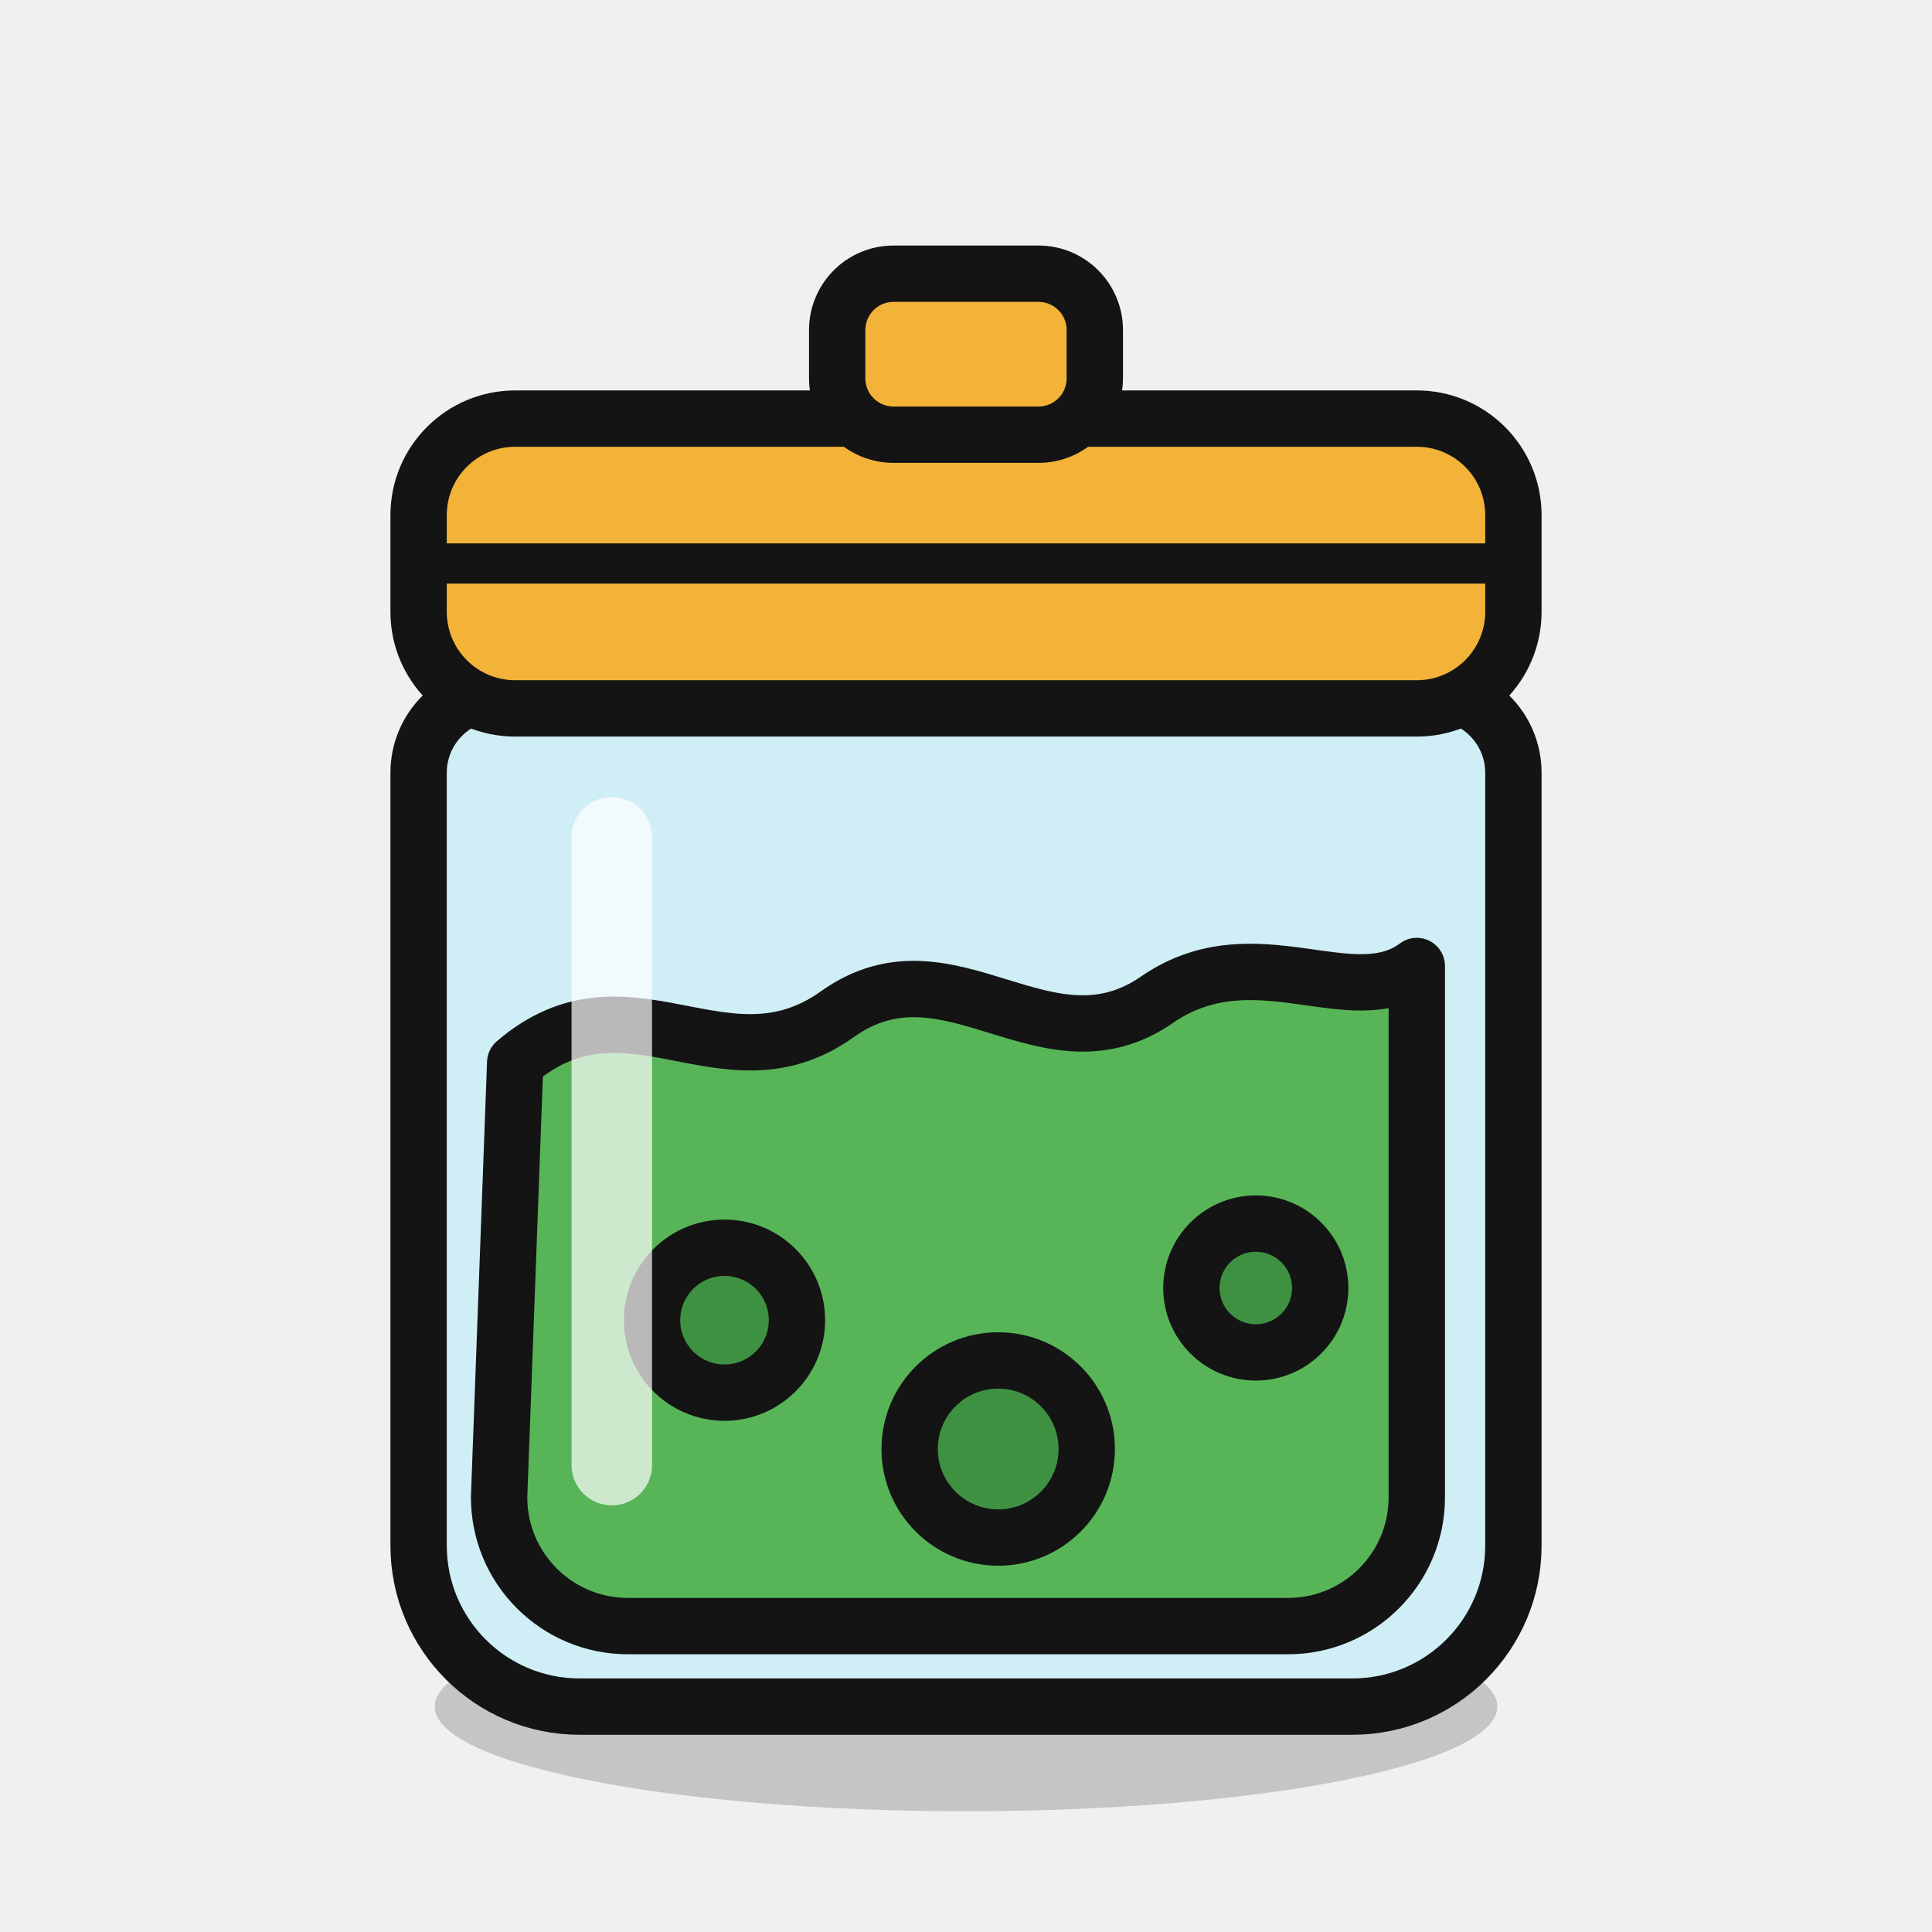
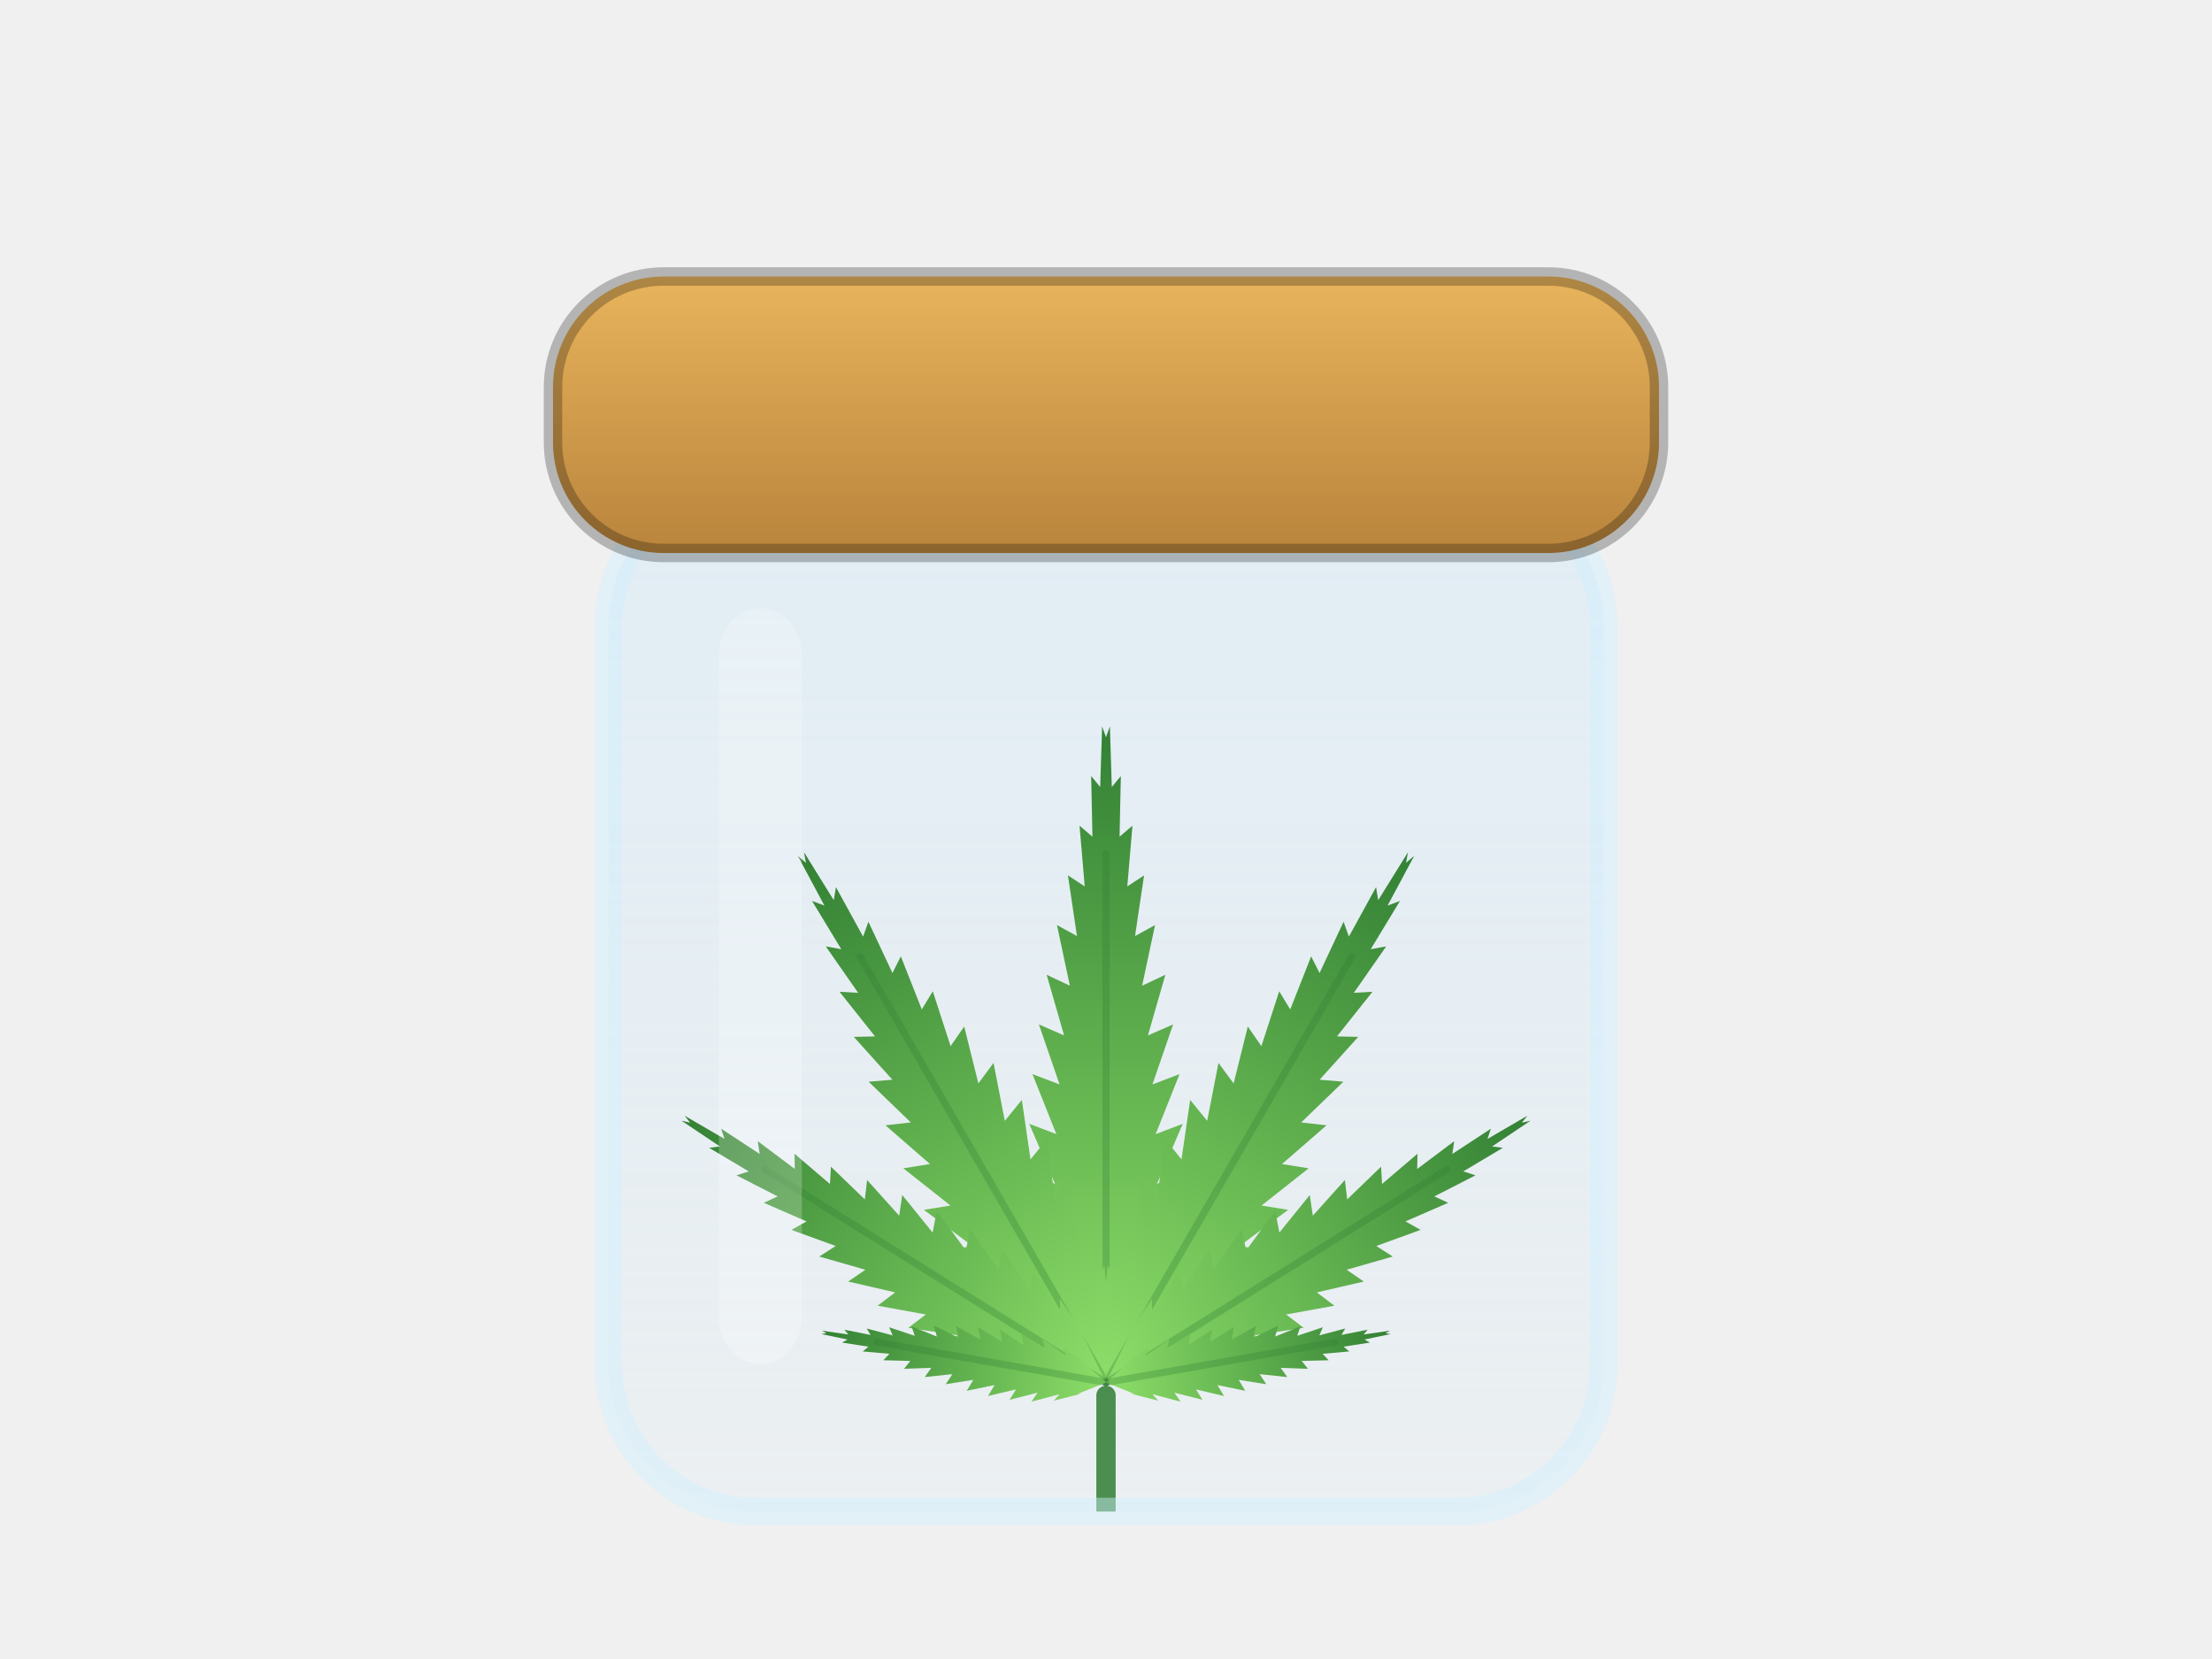
- <svg xmlns="http://www.w3.org/2000/svg" viewBox="0 0 240 240" width="240" height="240" role="img" aria-label="Bocal en verre rempli de fleurs">
-   <g stroke="#141414" stroke-width="7" stroke-linejoin="round" stroke-linecap="round">
-     <ellipse cx="120" cy="212" rx="66" ry="13" fill="#000" opacity=".18" stroke="none" />
-     <path d="M62,86 h116 a10,10 0 0 1 10,10 v96 a20,20 0 0 1 -20,20 H72 a20,20 0 0 1 -20,-20 V96 a10,10 0 0 1 10,-10 Z" fill="#cfeef6" />
-     <path d="M64,132 c14,-12 26,4 40,-6 c14,-10 26,8 40,-2 c12,-8 24,2 32,-4 v66 a16,16 0 0 1 -16,16 H78 a16,16 0 0 1 -16,-16 Z" fill="#57b558" />
-     <circle cx="90" cy="164" r="9" fill="#3f9142" />
-     <circle cx="124" cy="180" r="11" fill="#3f9142" />
-     <circle cx="156" cy="160" r="8" fill="#3f9142" />
-     <rect x="52" y="52" width="136" height="36" rx="12" fill="#f2b338" />
-     <path d="M52,70 h136" stroke-width="5" />
-     <rect x="104" y="34" width="32" height="20" rx="7" fill="#f2b338" />
+ <svg xmlns="http://www.w3.org/2000/svg" viewBox="0 0 240 180" width="240" height="180" role="img" aria-label="Bocal de fleurs">
+   <defs>
+     <linearGradient id="jarleaf-grad" x1="0" y1="1" x2="0" y2="0">
+       <stop offset="0" stop-color="#8FE06A" />
+       <stop offset="1" stop-color="#2F7D32" />
+     </linearGradient>
+     <linearGradient id="jar-glass" x1="0" y1="1" x2="0" y2="0">
+       <stop offset="0" stop-color="rgba(190,230,255,.10)" />
+       <stop offset="1" stop-color="rgba(190,230,255,.30)" />
+     </linearGradient>
+     <linearGradient id="jar-lid" x1="0" y1="1" x2="0" y2="0">
+       <stop offset="0" stop-color="#B9843C" />
+       <stop offset="1" stop-color="#E8B45C" />
+     </linearGradient>
+     <clipPath id="jar-clip">
+       <rect x="66" y="52" width="108" height="112" rx="16" />
+     </clipPath>
+   </defs>
+   <g>
+     <rect x="66" y="52" width="108" height="112" rx="16" fill="url(#jar-glass)" />
+     <g clip-path="url(#jar-clip)">
+       <g transform="translate(120 150) scale(.7)">
+         <g>
+           <g transform="rotate(0) scale(1)">
+             <path d="M0,2 L0.0,0.0 L-5.8,-9.3 L-5.3,-7.7 L-9.5,-17.0 L-6.9,-15.4 L-11.2,-24.7 L-7.7,-23.1 L-11.9,-32.4 L-7.9,-30.8 L-11.9,-40.1 L-7.7,-38.5 L-11.4,-47.8 L-7.2,-46.2 L-10.4,-55.5 L-6.5,-53.8 L-9.2,-63.2 L-5.6,-61.5 L-7.6,-70.9 L-4.5,-69.2 L-5.9,-78.6 L-3.3,-76.9 L-4.1,-86.3 L-2.1,-84.6 L-2.3,-94.0 L-0.9,-92.3 L-0.6,-101.7 L0.0,-100.0 L0,-106.0 L0.0,-100.0 L0.6,-101.7 L0.9,-92.3 L2.3,-94.0 L2.1,-84.6 L4.1,-86.3 L3.3,-76.9 L5.9,-78.6 L4.5,-69.2 L7.6,-70.9 L5.6,-61.5 L9.2,-63.2 L6.5,-53.8 L10.4,-55.5 L7.2,-46.2 L11.4,-47.8 L7.7,-38.5 L11.9,-40.1 L7.9,-30.8 L11.9,-32.4 L7.7,-23.1 L11.2,-24.7 L6.9,-15.4 L9.5,-17.0 L5.3,-7.7 L5.8,-9.3 L0.0,0.0 Z" fill="url(#jarleaf-grad)" />
+             <path d="M0,0 L0,-82" stroke="#2F7D32" stroke-width="1.10" stroke-linecap="round" opacity=".3" fill="none" />
+           </g>
+           <g transform="rotate(30) scale(0.93)">
+             <path d="M0,2 L0.0,0.0 L-5.8,-9.3 L-5.3,-7.7 L-9.5,-17.0 L-6.9,-15.4 L-11.2,-24.7 L-7.7,-23.1 L-11.9,-32.4 L-7.9,-30.8 L-11.9,-40.1 L-7.7,-38.5 L-11.4,-47.8 L-7.2,-46.2 L-10.4,-55.5 L-6.5,-53.8 L-9.2,-63.2 L-5.6,-61.5 L-7.6,-70.9 L-4.5,-69.2 L-5.9,-78.6 L-3.3,-76.9 L-4.1,-86.3 L-2.1,-84.6 L-2.3,-94.0 L-0.9,-92.3 L-0.6,-101.7 L0.0,-100.0 L0,-106.0 L0.0,-100.0 L0.6,-101.7 L0.9,-92.3 L2.3,-94.0 L2.1,-84.6 L4.1,-86.3 L3.3,-76.9 L5.9,-78.6 L4.5,-69.2 L7.6,-70.9 L5.6,-61.5 L9.2,-63.2 L6.5,-53.8 L10.4,-55.5 L7.2,-46.2 L11.4,-47.8 L7.7,-38.5 L11.9,-40.1 L7.9,-30.8 L11.9,-32.4 L7.7,-23.1 L11.2,-24.7 L6.9,-15.4 L9.5,-17.0 L5.3,-7.7 L5.8,-9.3 L0.0,0.0 Z" fill="url(#jarleaf-grad)" />
+             <path d="M0,0 L0,-82" stroke="#2F7D32" stroke-width="1.18" stroke-linecap="round" opacity=".3" fill="none" />
+           </g>
+           <g transform="rotate(-30) scale(0.93)">
+             <path d="M0,2 L0.0,0.0 L-5.8,-9.3 L-5.3,-7.7 L-9.5,-17.0 L-6.9,-15.4 L-11.2,-24.7 L-7.7,-23.1 L-11.9,-32.4 L-7.9,-30.8 L-11.9,-40.1 L-7.7,-38.5 L-11.4,-47.8 L-7.2,-46.2 L-10.4,-55.5 L-6.5,-53.8 L-9.2,-63.2 L-5.6,-61.5 L-7.6,-70.9 L-4.5,-69.2 L-5.9,-78.6 L-3.3,-76.9 L-4.1,-86.3 L-2.1,-84.6 L-2.3,-94.0 L-0.9,-92.3 L-0.6,-101.7 L0.0,-100.0 L0,-106.0 L0.0,-100.0 L0.6,-101.7 L0.9,-92.3 L2.3,-94.0 L2.1,-84.6 L4.1,-86.3 L3.3,-76.9 L5.9,-78.6 L4.5,-69.2 L7.6,-70.9 L5.6,-61.5 L9.2,-63.2 L6.5,-53.8 L10.4,-55.5 L7.2,-46.2 L11.4,-47.8 L7.7,-38.5 L11.9,-40.1 L7.9,-30.8 L11.9,-32.4 L7.7,-23.1 L11.2,-24.7 L6.9,-15.4 L9.5,-17.0 L5.3,-7.7 L5.8,-9.3 L0.0,0.0 Z" fill="url(#jarleaf-grad)" />
+             <path d="M0,0 L0,-82" stroke="#2F7D32" stroke-width="1.18" stroke-linecap="round" opacity=".3" fill="none" />
+           </g>
+           <g transform="rotate(58) scale(0.76)">
+             <path d="M0,2 L0.0,0.0 L-5.8,-9.3 L-5.3,-7.7 L-9.5,-17.0 L-6.9,-15.4 L-11.2,-24.7 L-7.7,-23.1 L-11.9,-32.4 L-7.9,-30.8 L-11.9,-40.1 L-7.7,-38.5 L-11.4,-47.8 L-7.2,-46.2 L-10.4,-55.5 L-6.5,-53.8 L-9.2,-63.2 L-5.6,-61.5 L-7.6,-70.9 L-4.5,-69.2 L-5.9,-78.6 L-3.3,-76.9 L-4.1,-86.3 L-2.1,-84.6 L-2.3,-94.0 L-0.9,-92.3 L-0.6,-101.7 L0.0,-100.0 L0,-106.0 L0.0,-100.0 L0.6,-101.7 L0.9,-92.3 L2.3,-94.0 L2.1,-84.6 L4.1,-86.3 L3.3,-76.9 L5.9,-78.6 L4.5,-69.2 L7.6,-70.9 L5.6,-61.5 L9.2,-63.2 L6.5,-53.8 L10.4,-55.5 L7.2,-46.2 L11.4,-47.8 L7.7,-38.5 L11.9,-40.1 L7.9,-30.8 L11.9,-32.4 L7.7,-23.1 L11.2,-24.7 L6.9,-15.4 L9.5,-17.0 L5.3,-7.7 L5.8,-9.3 L0.0,0.0 Z" fill="url(#jarleaf-grad)" />
+             <path d="M0,0 L0,-82" stroke="#2F7D32" stroke-width="1.45" stroke-linecap="round" opacity=".3" fill="none" />
+           </g>
+           <g transform="rotate(-58) scale(0.76)">
+             <path d="M0,2 L0.0,0.0 L-5.8,-9.3 L-5.3,-7.7 L-9.5,-17.0 L-6.9,-15.4 L-11.2,-24.7 L-7.7,-23.1 L-11.9,-32.4 L-7.9,-30.8 L-11.9,-40.1 L-7.7,-38.5 L-11.4,-47.8 L-7.2,-46.2 L-10.4,-55.5 L-6.5,-53.8 L-9.2,-63.2 L-5.6,-61.5 L-7.6,-70.9 L-4.5,-69.2 L-5.9,-78.6 L-3.3,-76.9 L-4.1,-86.3 L-2.1,-84.6 L-2.3,-94.0 L-0.9,-92.3 L-0.6,-101.7 L0.0,-100.0 L0,-106.0 L0.0,-100.0 L0.6,-101.7 L0.9,-92.3 L2.3,-94.0 L2.1,-84.6 L4.1,-86.3 L3.3,-76.9 L5.9,-78.6 L4.5,-69.2 L7.6,-70.9 L5.6,-61.5 L9.2,-63.2 L6.5,-53.8 L10.4,-55.5 L7.2,-46.2 L11.4,-47.8 L7.7,-38.5 L11.9,-40.1 L7.9,-30.8 L11.9,-32.4 L7.7,-23.1 L11.2,-24.7 L6.9,-15.4 L9.5,-17.0 L5.3,-7.7 L5.8,-9.3 L0.0,0.0 Z" fill="url(#jarleaf-grad)" />
+             <path d="M0,0 L0,-82" stroke="#2F7D32" stroke-width="1.45" stroke-linecap="round" opacity=".3" fill="none" />
+           </g>
+           <g transform="rotate(80) scale(0.44)">
+             <path d="M0,2 L0.0,0.0 L-5.8,-9.3 L-5.3,-7.7 L-9.5,-17.0 L-6.9,-15.4 L-11.2,-24.7 L-7.7,-23.1 L-11.9,-32.4 L-7.9,-30.8 L-11.9,-40.1 L-7.7,-38.5 L-11.4,-47.8 L-7.2,-46.2 L-10.4,-55.5 L-6.5,-53.8 L-9.2,-63.2 L-5.6,-61.5 L-7.6,-70.9 L-4.5,-69.2 L-5.9,-78.6 L-3.3,-76.9 L-4.1,-86.3 L-2.1,-84.6 L-2.3,-94.0 L-0.9,-92.3 L-0.6,-101.7 L0.0,-100.0 L0,-106.0 L0.0,-100.0 L0.6,-101.7 L0.9,-92.3 L2.3,-94.0 L2.1,-84.6 L4.1,-86.3 L3.3,-76.9 L5.9,-78.6 L4.5,-69.2 L7.6,-70.9 L5.6,-61.5 L9.2,-63.2 L6.5,-53.8 L10.4,-55.5 L7.2,-46.2 L11.4,-47.8 L7.7,-38.5 L11.9,-40.1 L7.9,-30.8 L11.9,-32.4 L7.7,-23.1 L11.2,-24.7 L6.9,-15.4 L9.5,-17.0 L5.3,-7.7 L5.8,-9.3 L0.0,0.0 Z" fill="url(#jarleaf-grad)" />
+             <path d="M0,0 L0,-82" stroke="#2F7D32" stroke-width="2.50" stroke-linecap="round" opacity=".3" fill="none" />
+           </g>
+           <g transform="rotate(-80) scale(0.44)">
+             <path d="M0,2 L0.0,0.0 L-5.8,-9.3 L-5.3,-7.7 L-9.5,-17.0 L-6.9,-15.4 L-11.2,-24.7 L-7.7,-23.1 L-11.9,-32.4 L-7.9,-30.8 L-11.9,-40.1 L-7.7,-38.5 L-11.4,-47.8 L-7.2,-46.2 L-10.4,-55.5 L-6.5,-53.8 L-9.2,-63.2 L-5.6,-61.5 L-7.6,-70.9 L-4.5,-69.2 L-5.9,-78.6 L-3.3,-76.9 L-4.1,-86.3 L-2.1,-84.6 L-2.3,-94.0 L-0.9,-92.3 L-0.6,-101.7 L0.0,-100.0 L0,-106.0 L0.0,-100.0 L0.6,-101.7 L0.9,-92.3 L2.3,-94.0 L2.1,-84.6 L4.1,-86.3 L3.3,-76.9 L5.9,-78.6 L4.5,-69.2 L7.6,-70.9 L5.6,-61.5 L9.2,-63.2 L6.5,-53.8 L10.4,-55.5 L7.2,-46.2 L11.4,-47.8 L7.7,-38.5 L11.9,-40.1 L7.9,-30.8 L11.9,-32.4 L7.7,-23.1 L11.2,-24.7 L6.9,-15.4 L9.5,-17.0 L5.3,-7.7 L5.8,-9.3 L0.0,0.0 Z" fill="url(#jarleaf-grad)" />
+             <path d="M0,0 L0,-82" stroke="#2F7D32" stroke-width="2.50" stroke-linecap="round" opacity=".3" fill="none" />
+           </g>
+           <path d="M0,2 L0,28" stroke="#2F7D32" stroke-width="3" stroke-linecap="round" opacity=".85" />
+         </g>
+       </g>
+     </g>
+     <rect x="66" y="52" width="108" height="112" rx="16" fill="none" stroke="rgba(210,240,255,.45)" stroke-width="3" />
+     <rect x="60" y="30" width="120" height="30" rx="12" fill="url(#jar-lid)" />
+     <rect x="60" y="30" width="120" height="30" rx="12" fill="none" stroke="rgba(0,0,0,.25)" stroke-width="2" />
+     <rect x="78" y="66" width="9" height="82" rx="5" fill="#fff" opacity=".22" />
  </g>
-   <path d="M76,104 v78" stroke="#fff" stroke-width="10" stroke-linecap="round" opacity=".7" />
</svg>
